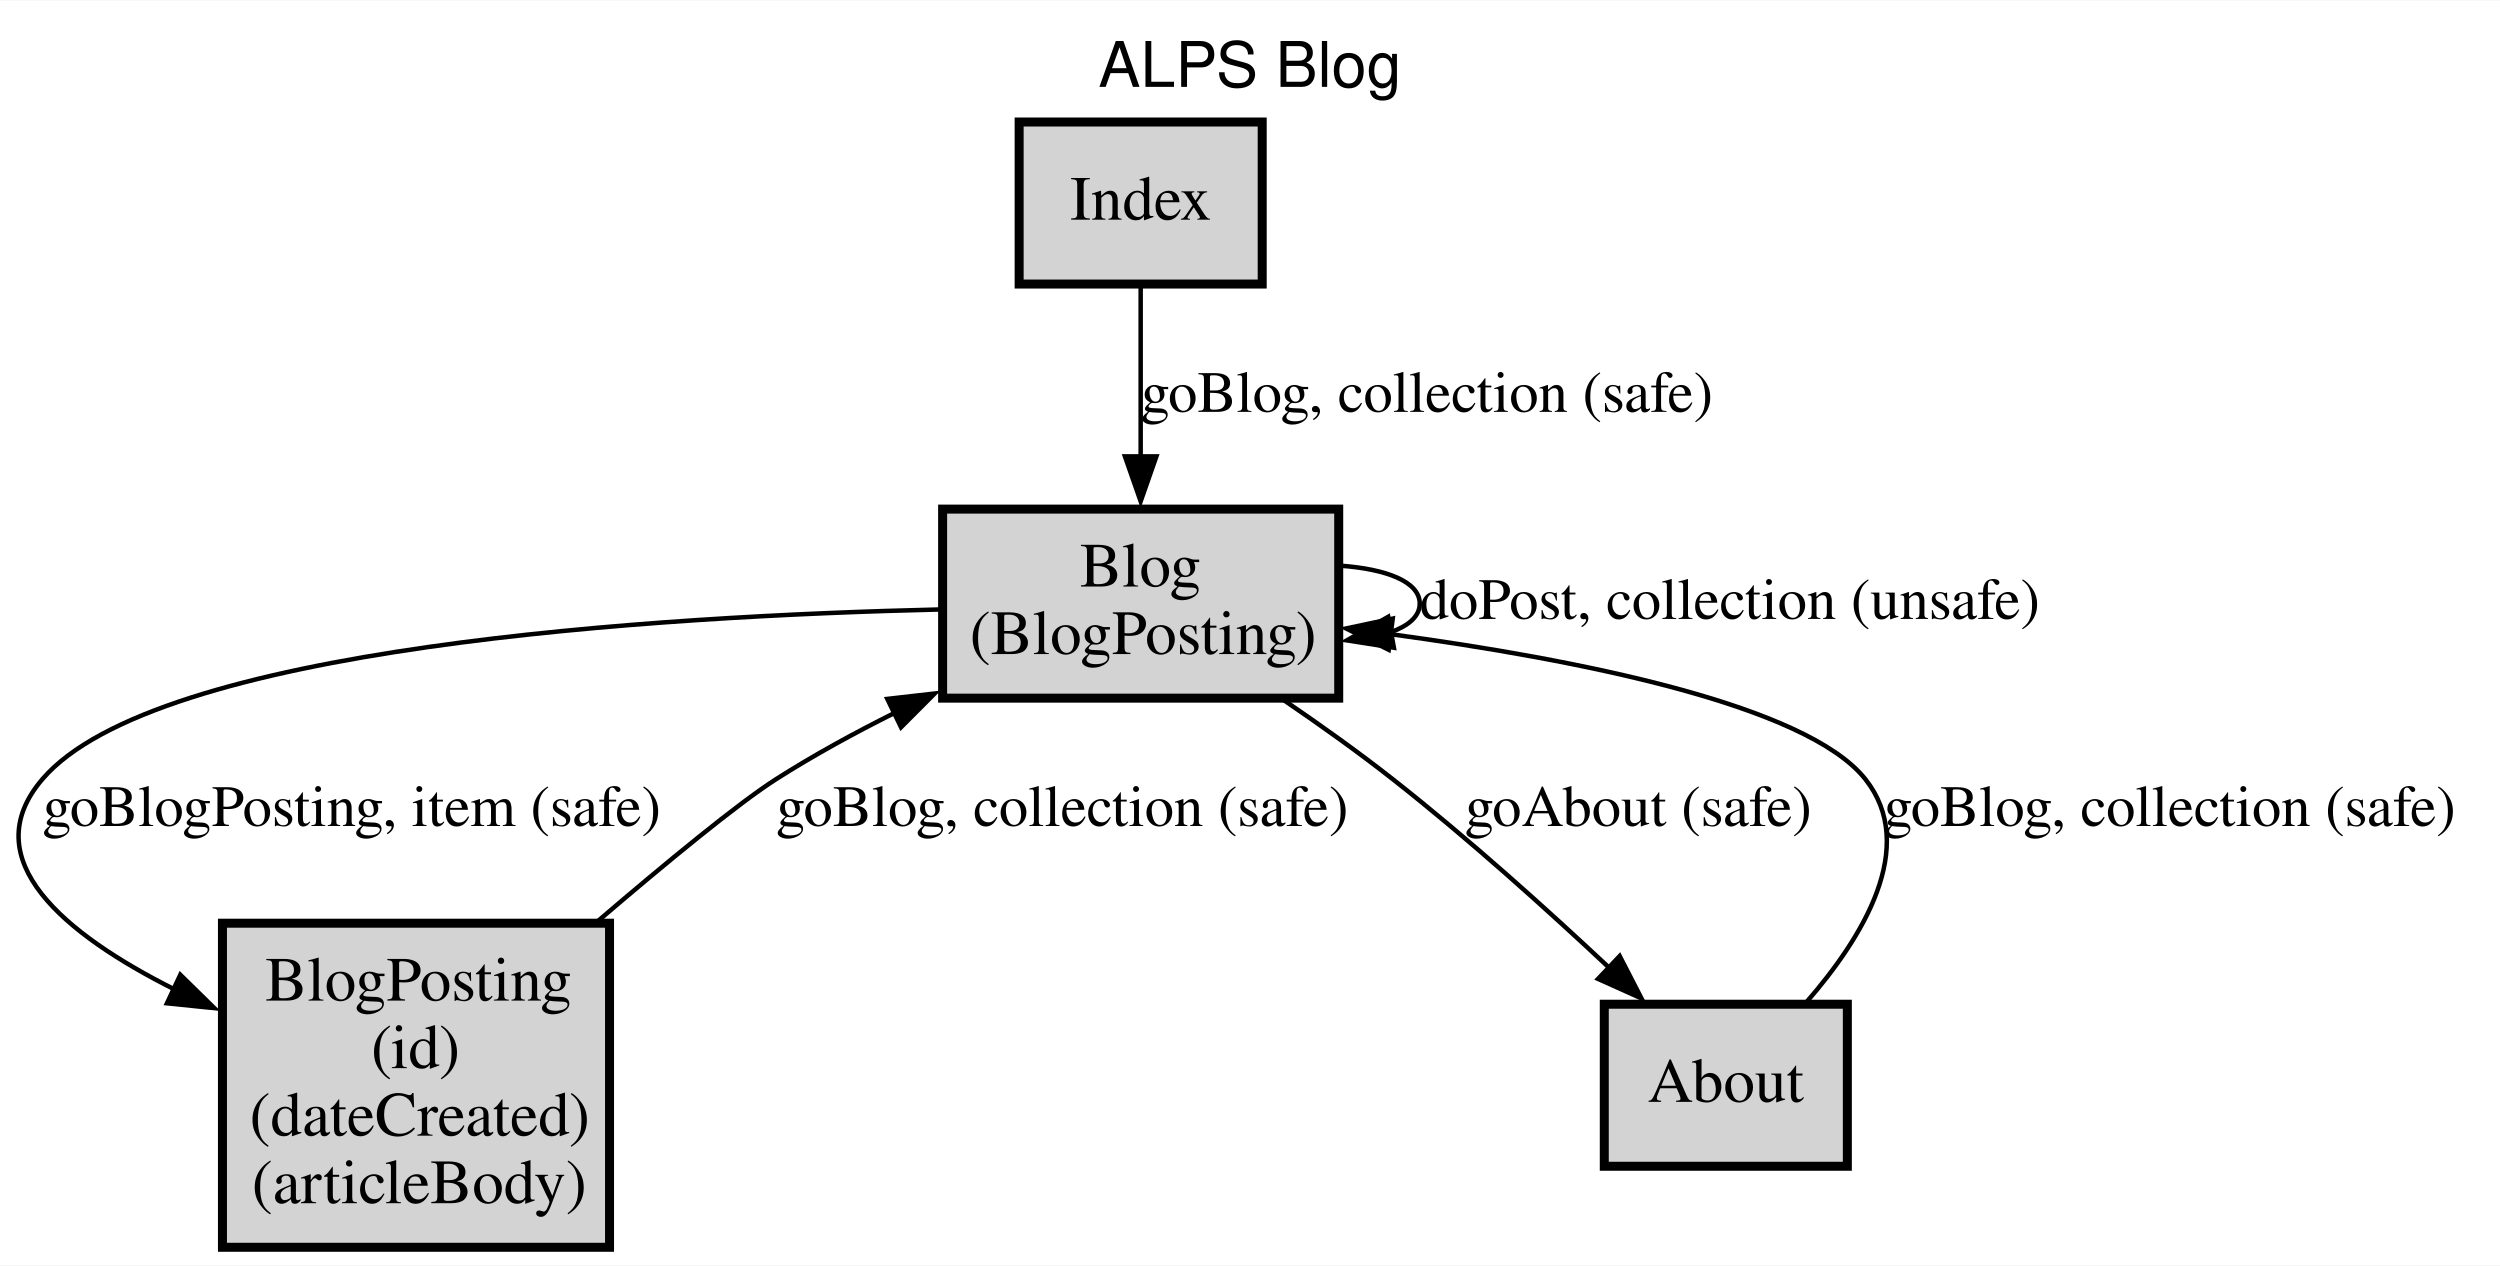
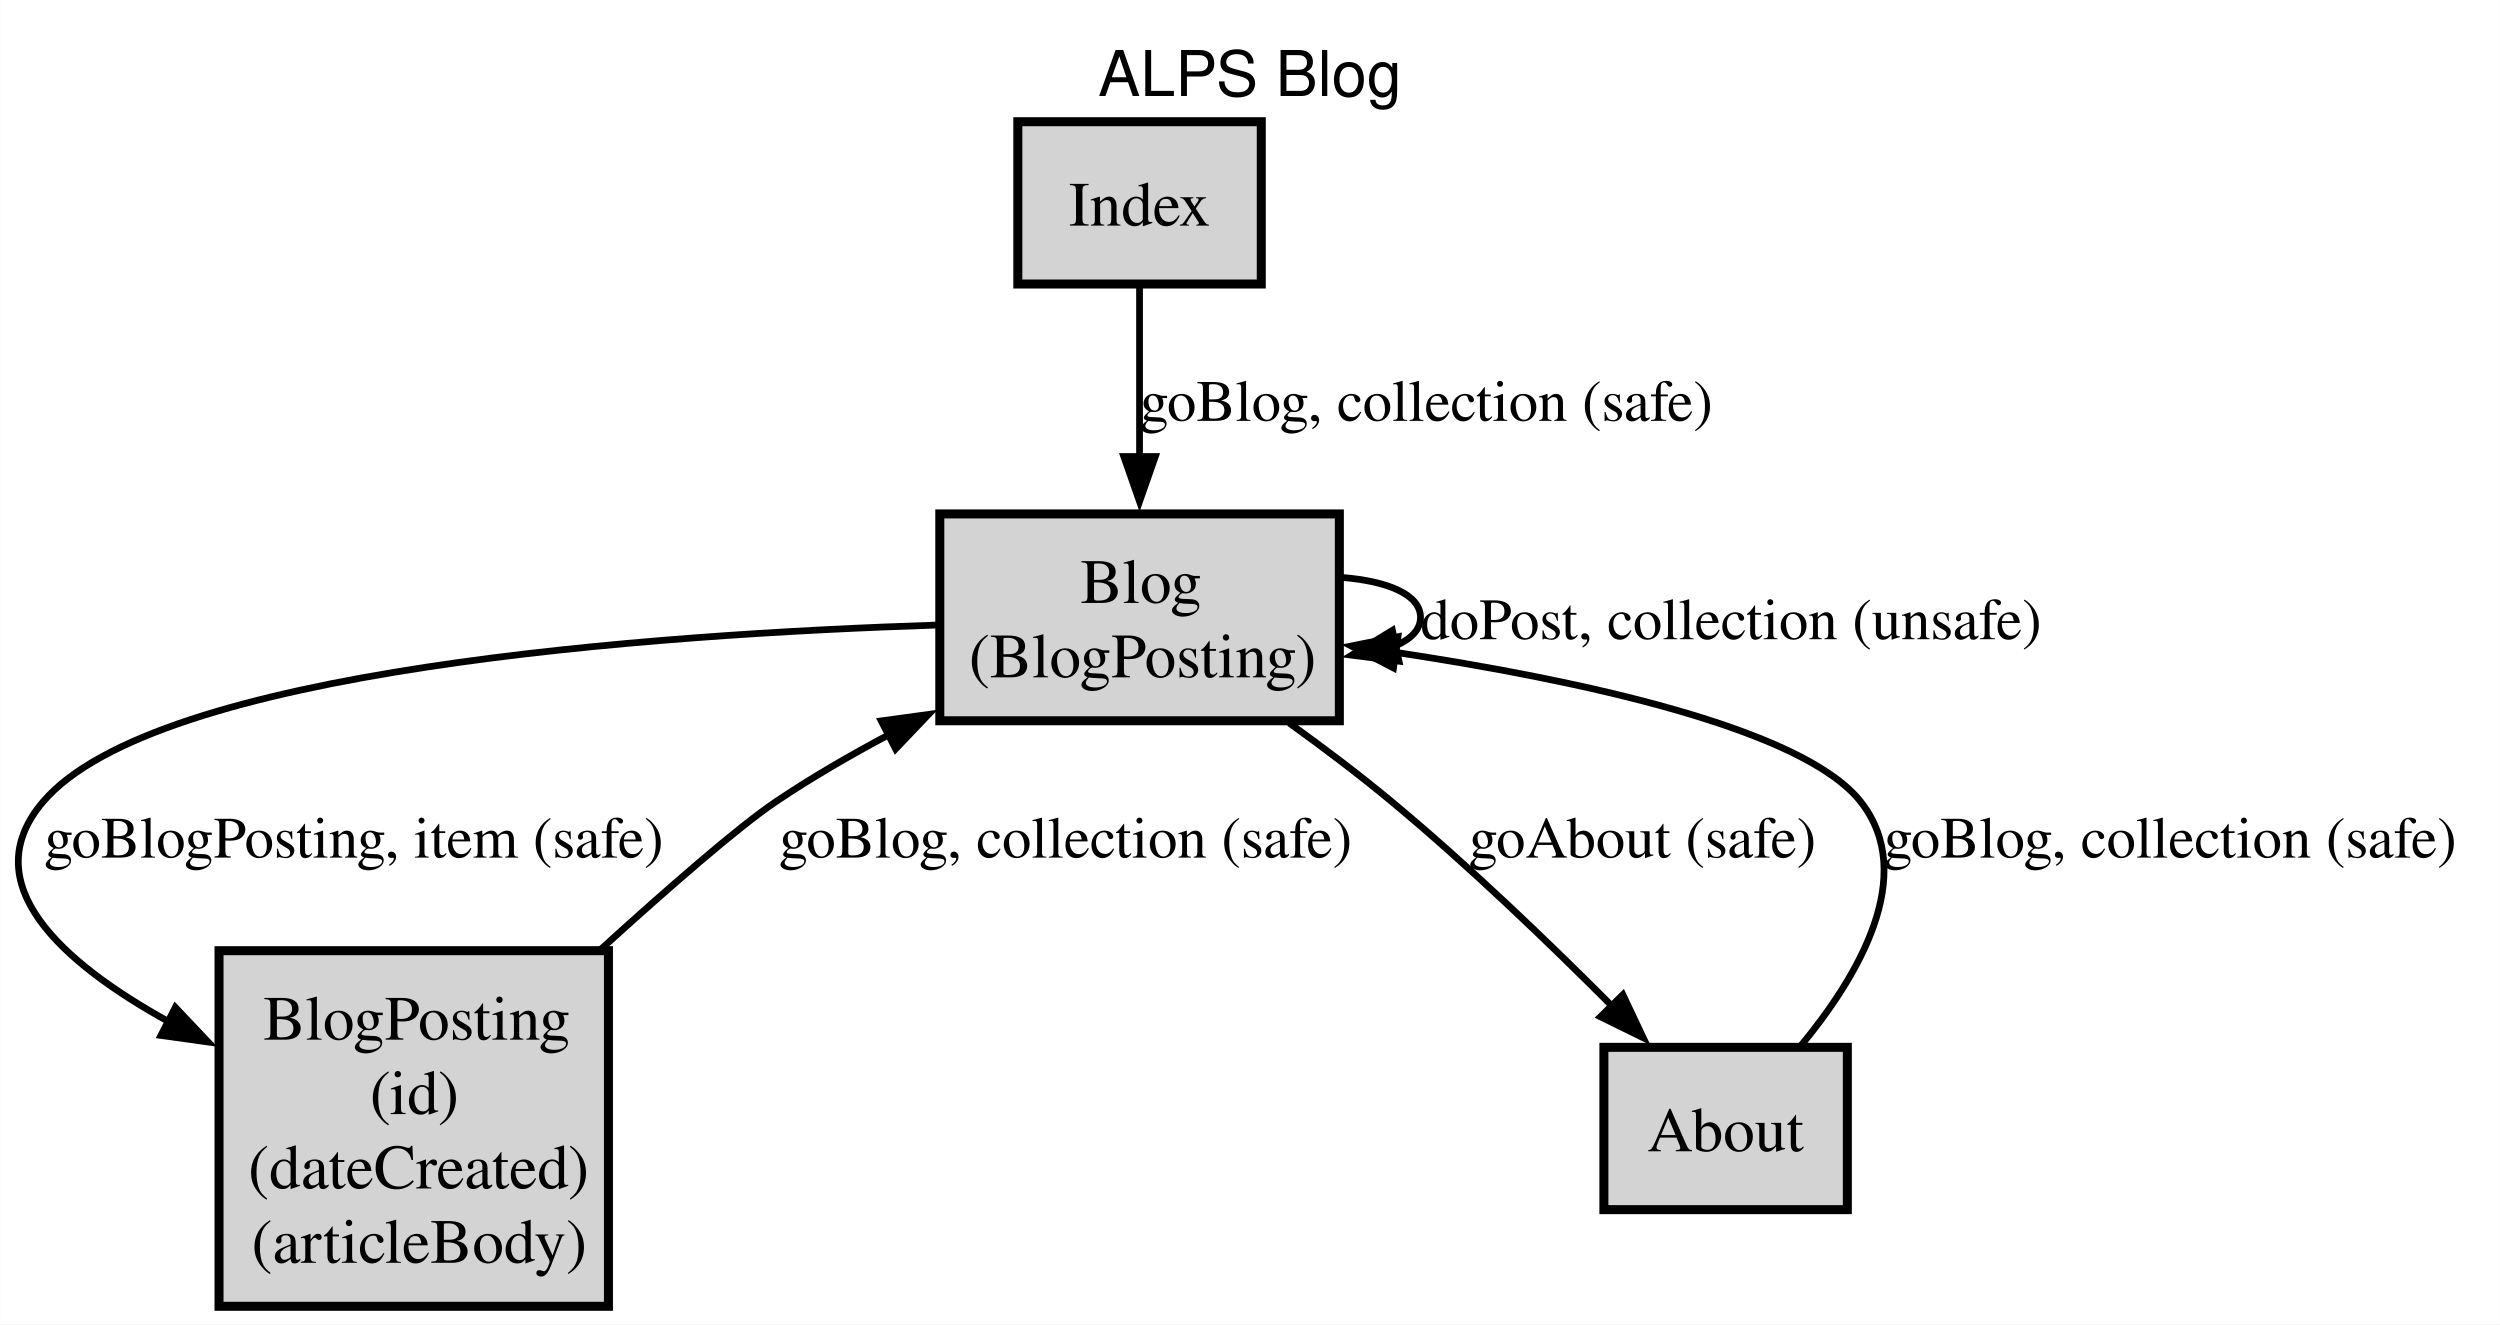
- <svg xmlns="http://www.w3.org/2000/svg" xmlns:xlink="http://www.w3.org/1999/xlink" width="555pt" height="281pt" viewBox="0.00 0.00 555.42 281.00">
-   <g id="graph0" class="graph" transform="scale(1 1) rotate(0) translate(4 277)">
+ <svg xmlns="http://www.w3.org/2000/svg" xmlns:xlink="http://www.w3.org/1999/xlink" width="555pt" height="294pt" viewBox="0.00 0.00 554.50 293.76">
+   <g id="graph0" class="graph" transform="scale(1 1) rotate(0) translate(4 289.76)">
    <g id="a_graph0">
      <a xlink:href="index.html" xlink:title="ALPS Blog" target="_parent">
-         <polygon fill="white" stroke="none" points="-4,4 -4,-277 551.42,-277 551.42,4 -4,4" />
-         <text text-anchor="middle" x="273.71" y="-257.8" font-family="Helvetica,sans-Serif" font-size="14.00">ALPS Blog</text>
+         <polygon fill="white" stroke="none" points="-4,4 -4,-289.76 550.5,-289.76 550.5,4 -4,4" />
+         <text text-anchor="middle" x="273.25" y="-268.46" font-family="Helvetica,sans-Serif" font-size="14.00">ALPS Blog</text>
      </a>
    </g>
    <g id="node1" class="node">
      <g id="a_node1">
-         <a xlink:href="docs/semantic.Blog.html" xlink:title="&lt;TABLE&gt;" target="_parent">
-           <polygon fill="lightgray" stroke="black" stroke-width="2" points="293.42,-164 205.42,-164 205.42,-122 293.42,-122 293.42,-164" />
-           <text text-anchor="start" x="235.92" y="-146.8" font-family="Times,serif" font-size="14.00">Blog</text>
-           <text text-anchor="start" x="211.42" y="-131.8" font-family="Times,serif" font-size="14.00">(BlogPosting)</text>
+         <a xlink:href="#Blog" xlink:title="&lt;TABLE&gt;" target="_parent">
+           <polygon fill="lightgray" stroke="black" stroke-width="2" points="293.07,-175.76 204.44,-175.76 204.44,-129.88 293.07,-129.88 293.07,-175.76" />
+           <text text-anchor="start" x="235.63" y="-156.02" font-family="Times,serif" font-size="14.00">Blog</text>
+           <text text-anchor="start" x="210.88" y="-139.52" font-family="Times,serif" font-size="14.00">(BlogPosting)</text>
        </a>
      </g>
    </g>
-     <g id="edge3" class="edge">
+     <g id="edge3" class="edge doPost">
      <g id="a_edge3">
-         <a xlink:href="docs/unsafe.doPost.html" xlink:title="doPost, collection (unsafe)" target="_parent">
-           <path fill="none" stroke="black" d="M293.73,-151.43C303.93,-150.71 311.42,-147.9 311.42,-143 311.42,-140.17 308.92,-138.04 304.83,-136.6" />
-           <polygon fill="black" stroke="black" points="305.68,-133.2 295.22,-134.84 304.42,-140.08 305.68,-133.2" />
+         <a xlink:href="#doPost" xlink:title="doPost, collection (unsafe)" target="_parent">
+           <path fill="none" stroke="black" stroke-width="1.5" d="M293.57,-161.68C303.67,-160.88 311.07,-157.93 311.07,-152.82 311.07,-150.11 308.98,-148 305.51,-146.5" />
+           <polygon fill="black" stroke="black" stroke-width="1.5" points="306.3,-143.09 295.79,-144.43 304.84,-149.94 306.3,-143.09" />
        </a>
      </g>
      <g id="a_edge3-label">
-         <a xlink:href="docs/unsafe.doPost.html" xlink:title="doPost, collection (unsafe)" target="_parent">
-           <text text-anchor="start" x="311.42" y="-139.6" font-family="Times,serif" font-size="13.00">doPost, collection (unsafe)</text>
+         <a xlink:href="#doPost" xlink:title="doPost, collection (unsafe)" target="_parent">
+           <text text-anchor="start" x="311.07" y="-147.97" font-family="Times,serif" font-size="13.00">doPost, collection (unsafe)</text>
        </a>
      </g>
    </g>
    <g id="node2" class="node">
      <g id="a_node2">
-         <a xlink:href="docs/semantic.BlogPosting.html" xlink:title="&lt;TABLE&gt;" target="_parent">
-           <polygon fill="lightgray" stroke="black" stroke-width="2" points="131.42,-72 45.42,-72 45.42,0 131.42,0 131.42,-72" />
-           <text text-anchor="start" x="54.92" y="-54.8" font-family="Times,serif" font-size="14.00">BlogPosting</text>
-           <text text-anchor="start" x="78.42" y="-39.8" font-family="Times,serif" font-size="14.00">(id)</text>
-           <text text-anchor="start" x="51.42" y="-24.8" font-family="Times,serif" font-size="14.00">(dateCreated)</text>
-           <text text-anchor="start" x="51.92" y="-9.8" font-family="Times,serif" font-size="14.00">(articleBody)</text>
+         <a xlink:href="#BlogPosting" xlink:title="&lt;TABLE&gt;" target="_parent">
+           <polygon fill="lightgray" stroke="black" stroke-width="2" points="130.94,-78.88 44.56,-78.88 44.56,0 130.94,0 130.94,-78.88" />
+           <text text-anchor="start" x="54.38" y="-59.14" font-family="Times,serif" font-size="14.00">BlogPosting</text>
+           <text text-anchor="start" x="78" y="-42.64" font-family="Times,serif" font-size="14.00">(id)</text>
+           <text text-anchor="start" x="51" y="-26.14" font-family="Times,serif" font-size="14.00">(dateCreated)</text>
+           <text text-anchor="start" x="51.75" y="-9.64" font-family="Times,serif" font-size="14.00">(articleBody)</text>
        </a>
      </g>
    </g>
-     <g id="edge4" class="edge">
+     <g id="edge4" class="edge goBlogPosting">
      <g id="a_edge4">
-         <a xlink:href="docs/safe.goBlogPosting.html" xlink:title="goBlogPosting, item (safe)" target="_parent">
-           <path fill="none" stroke="black" d="M205.1,-141.71C141.88,-140.24 30.62,-133.43 5.42,-104 -9.87,-86.14 10.43,-69.51 34.79,-57.28" />
-           <polygon fill="black" stroke="black" points="36.06,-60.55 43.63,-53.13 33.09,-54.21 36.06,-60.55" />
+         <a xlink:href="#goBlogPosting" xlink:title="goBlogPosting, item (safe)" target="_parent">
+           <path fill="none" stroke="black" stroke-width="1.5" d="M204.02,-151.12C140.87,-149.08 30.47,-141.28 5.5,-111.88 -9.85,-93.8 9.59,-76.28 33.41,-63.12" />
+           <polygon fill="black" stroke="black" stroke-width="1.5" points="34.87,-66.31 42.16,-58.62 31.67,-60.08 34.87,-66.31" />
        </a>
      </g>
      <g id="a_edge4-label">
-         <a xlink:href="docs/safe.goBlogPosting.html" xlink:title="goBlogPosting, item (safe)" target="_parent">
-           <text text-anchor="start" x="5.42" y="-93.6" font-family="Times,serif" font-size="13.00">goBlogPosting, item (safe)</text>
+         <a xlink:href="#goBlogPosting" xlink:title="goBlogPosting, item (safe)" target="_parent">
+           <text text-anchor="start" x="5.75" y="-99.53" font-family="Times,serif" font-size="13.00">goBlogPosting, item (safe)</text>
        </a>
      </g>
    </g>
    <g id="node3" class="node">
      <g id="a_node3">
-         <a xlink:href="docs/semantic.About.html" xlink:title="About" target="_parent">
-           <polygon fill="lightgray" stroke="black" stroke-width="2" points="406.42,-54 352.42,-54 352.42,-18 406.42,-18 406.42,-54" />
-           <text text-anchor="middle" x="379.42" y="-32.3" font-family="Times,serif" font-size="14.00">About</text>
+         <a xlink:href="#About" xlink:title="About" target="_parent">
+           <polygon fill="lightgray" stroke="black" stroke-width="2" points="405.75,-57.44 351.75,-57.44 351.75,-21.44 405.75,-21.44 405.75,-57.44" />
+           <text text-anchor="middle" x="378.75" y="-34.39" font-family="Times,serif" font-size="14.00">About</text>
        </a>
      </g>
    </g>
-     <g id="edge2" class="edge">
+     <g id="edge2" class="edge goAbout">
      <g id="a_edge2">
-         <a xlink:href="docs/safe.goAbout.html" xlink:title="goAbout (safe)" target="_parent">
-           <path fill="none" stroke="black" d="M281.08,-121.65C289.17,-116.14 297.76,-110.03 305.42,-104 322.13,-90.88 339.8,-74.96 353.68,-61.94" />
-           <polygon fill="black" stroke="black" points="355.84,-64.71 360.69,-55.29 351.03,-59.63 355.84,-64.71" />
+         <a xlink:href="#goAbout" xlink:title="goAbout (safe)" target="_parent">
+           <path fill="none" stroke="black" stroke-width="1.5" d="M281.94,-129.38C289.6,-123.87 297.59,-117.84 304.75,-111.88 321.76,-97.74 339.64,-80.56 353.56,-66.59" />
+           <polygon fill="black" stroke="black" stroke-width="1.5" points="355.96,-69.13 360.49,-59.55 350.98,-64.22 355.96,-69.13" />
        </a>
      </g>
      <g id="a_edge2-label">
-         <a xlink:href="docs/safe.goAbout.html" xlink:title="goAbout (safe)" target="_parent">
-           <text text-anchor="start" x="321.42" y="-93.6" font-family="Times,serif" font-size="13.00">goAbout (safe)</text>
+         <a xlink:href="#goAbout" xlink:title="goAbout (safe)" target="_parent">
+           <text text-anchor="start" x="321.75" y="-99.53" font-family="Times,serif" font-size="13.00">goAbout (safe)</text>
        </a>
      </g>
    </g>
-     <g id="edge5" class="edge">
+     <g id="edge5" class="edge goBlog">
      <g id="a_edge5">
-         <a xlink:href="docs/safe.goBlog.html" xlink:title="goBlog, collection (safe)" target="_parent">
-           <path fill="none" stroke="black" d="M128.61,-72.29C144.07,-85.52 160.02,-98.64 168.42,-104 176.7,-109.28 185.83,-114.27 194.88,-118.79" />
-           <polygon fill="black" stroke="black" points="193.13,-121.83 203.66,-123.03 196.18,-115.53 193.13,-121.83" />
+         <a xlink:href="#goBlog" xlink:title="goBlog, collection (safe)" target="_parent">
+           <path fill="none" stroke="black" stroke-width="1.5" d="M129.26,-79.2C144.35,-92.9 159.73,-106.3 168,-111.88 175.84,-117.17 184.49,-122.19 193.11,-126.77" />
+           <polygon fill="black" stroke="black" stroke-width="1.5" points="191.45,-129.85 201.95,-131.29 194.64,-123.62 191.45,-129.85" />
        </a>
      </g>
      <g id="a_edge5-label">
-         <a xlink:href="docs/safe.goBlog.html" xlink:title="goBlog, collection (safe)" target="_parent">
-           <text text-anchor="start" x="168.42" y="-93.6" font-family="Times,serif" font-size="13.00">goBlog, collection (safe)</text>
+         <a xlink:href="#goBlog" xlink:title="goBlog, collection (safe)" target="_parent">
+           <text text-anchor="start" x="168.75" y="-99.53" font-family="Times,serif" font-size="13.00">goBlog, collection (safe)</text>
        </a>
      </g>
    </g>
-     <g id="edge1" class="edge">
+     <g id="edge1" class="edge goBlog">
      <g id="a_edge1">
-         <a xlink:href="docs/safe.goBlog.html" xlink:title="goBlog, collection (safe)" target="_parent">
-           <path fill="none" stroke="black" d="M397.35,-54.48C409.83,-68.79 422.27,-89.03 410.42,-104 397.31,-120.57 346.07,-130.65 304.87,-136.22" />
-           <polygon fill="black" stroke="black" points="304.53,-132.74 295.06,-137.48 305.42,-139.68 304.53,-132.74" />
+         <a xlink:href="#goBlog" xlink:title="goBlog, collection (safe)" target="_parent">
+           <path fill="none" stroke="black" stroke-width="1.5" d="M395.32,-57.65C408.06,-73.02 421.51,-95.55 408.75,-111.88 395.95,-128.27 346.13,-138.93 305.44,-145.07" />
+           <polygon fill="black" stroke="black" stroke-width="1.5" points="305.08,-141.59 295.68,-146.47 306.07,-148.52 305.08,-141.59" />
        </a>
      </g>
      <g id="a_edge1-label">
-         <a xlink:href="docs/safe.goBlog.html" xlink:title="goBlog, collection (safe)" target="_parent">
-           <text text-anchor="start" x="414.42" y="-93.6" font-family="Times,serif" font-size="13.00">goBlog, collection (safe)</text>
+         <a xlink:href="#goBlog" xlink:title="goBlog, collection (safe)" target="_parent">
+           <text text-anchor="start" x="413.75" y="-99.53" font-family="Times,serif" font-size="13.00">goBlog, collection (safe)</text>
        </a>
      </g>
    </g>
    <g id="node4" class="node">
      <g id="a_node4">
-         <a xlink:href="docs/semantic.Index.html" xlink:title="Index" target="_parent">
-           <polygon fill="lightgray" stroke="black" stroke-width="2" points="276.42,-250 222.42,-250 222.42,-214 276.42,-214 276.42,-250" />
-           <text text-anchor="middle" x="249.42" y="-228.3" font-family="Times,serif" font-size="14.00">Index</text>
+         <a xlink:href="#Index" xlink:title="Index" target="_parent">
+           <polygon fill="lightgray" stroke="black" stroke-width="2" points="275.75,-262.76 221.75,-262.76 221.75,-226.76 275.75,-226.76 275.75,-262.76" />
+           <text text-anchor="middle" x="248.75" y="-239.71" font-family="Times,serif" font-size="14.00">Index</text>
        </a>
      </g>
    </g>
-     <g id="edge6" class="edge">
+     <g id="edge6" class="edge goBlog">
      <g id="a_edge6">
-         <a xlink:href="docs/safe.goBlog.html" xlink:title="goBlog, collection (safe)" target="_parent">
-           <path fill="none" stroke="black" d="M249.42,-213.81C249.42,-202.89 249.42,-188.43 249.42,-175.5" />
-           <polygon fill="black" stroke="black" points="252.92,-175.72 249.42,-165.72 245.92,-175.72 252.92,-175.72" />
+         <a xlink:href="#goBlog" xlink:title="goBlog, collection (safe)" target="_parent">
+           <path fill="none" stroke="black" stroke-width="1.5" d="M248.75,-226.42C248.75,-215.59 248.75,-201.26 248.75,-188.2" />
+           <polygon fill="black" stroke="black" stroke-width="1.5" points="252.25,-188.5 248.75,-178.5 245.25,-188.5 252.25,-188.5" />
        </a>
      </g>
      <g id="a_edge6-label">
-         <a xlink:href="docs/safe.goBlog.html" xlink:title="goBlog, collection (safe)" target="_parent">
-           <text text-anchor="start" x="249.42" y="-185.6" font-family="Times,serif" font-size="13.00">goBlog, collection (safe)</text>
+         <a xlink:href="#goBlog" xlink:title="goBlog, collection (safe)" target="_parent">
+           <text text-anchor="start" x="248.75" y="-196.41" font-family="Times,serif" font-size="13.00">goBlog, collection (safe)</text>
        </a>
      </g>
    </g>
  </g>
</svg>
